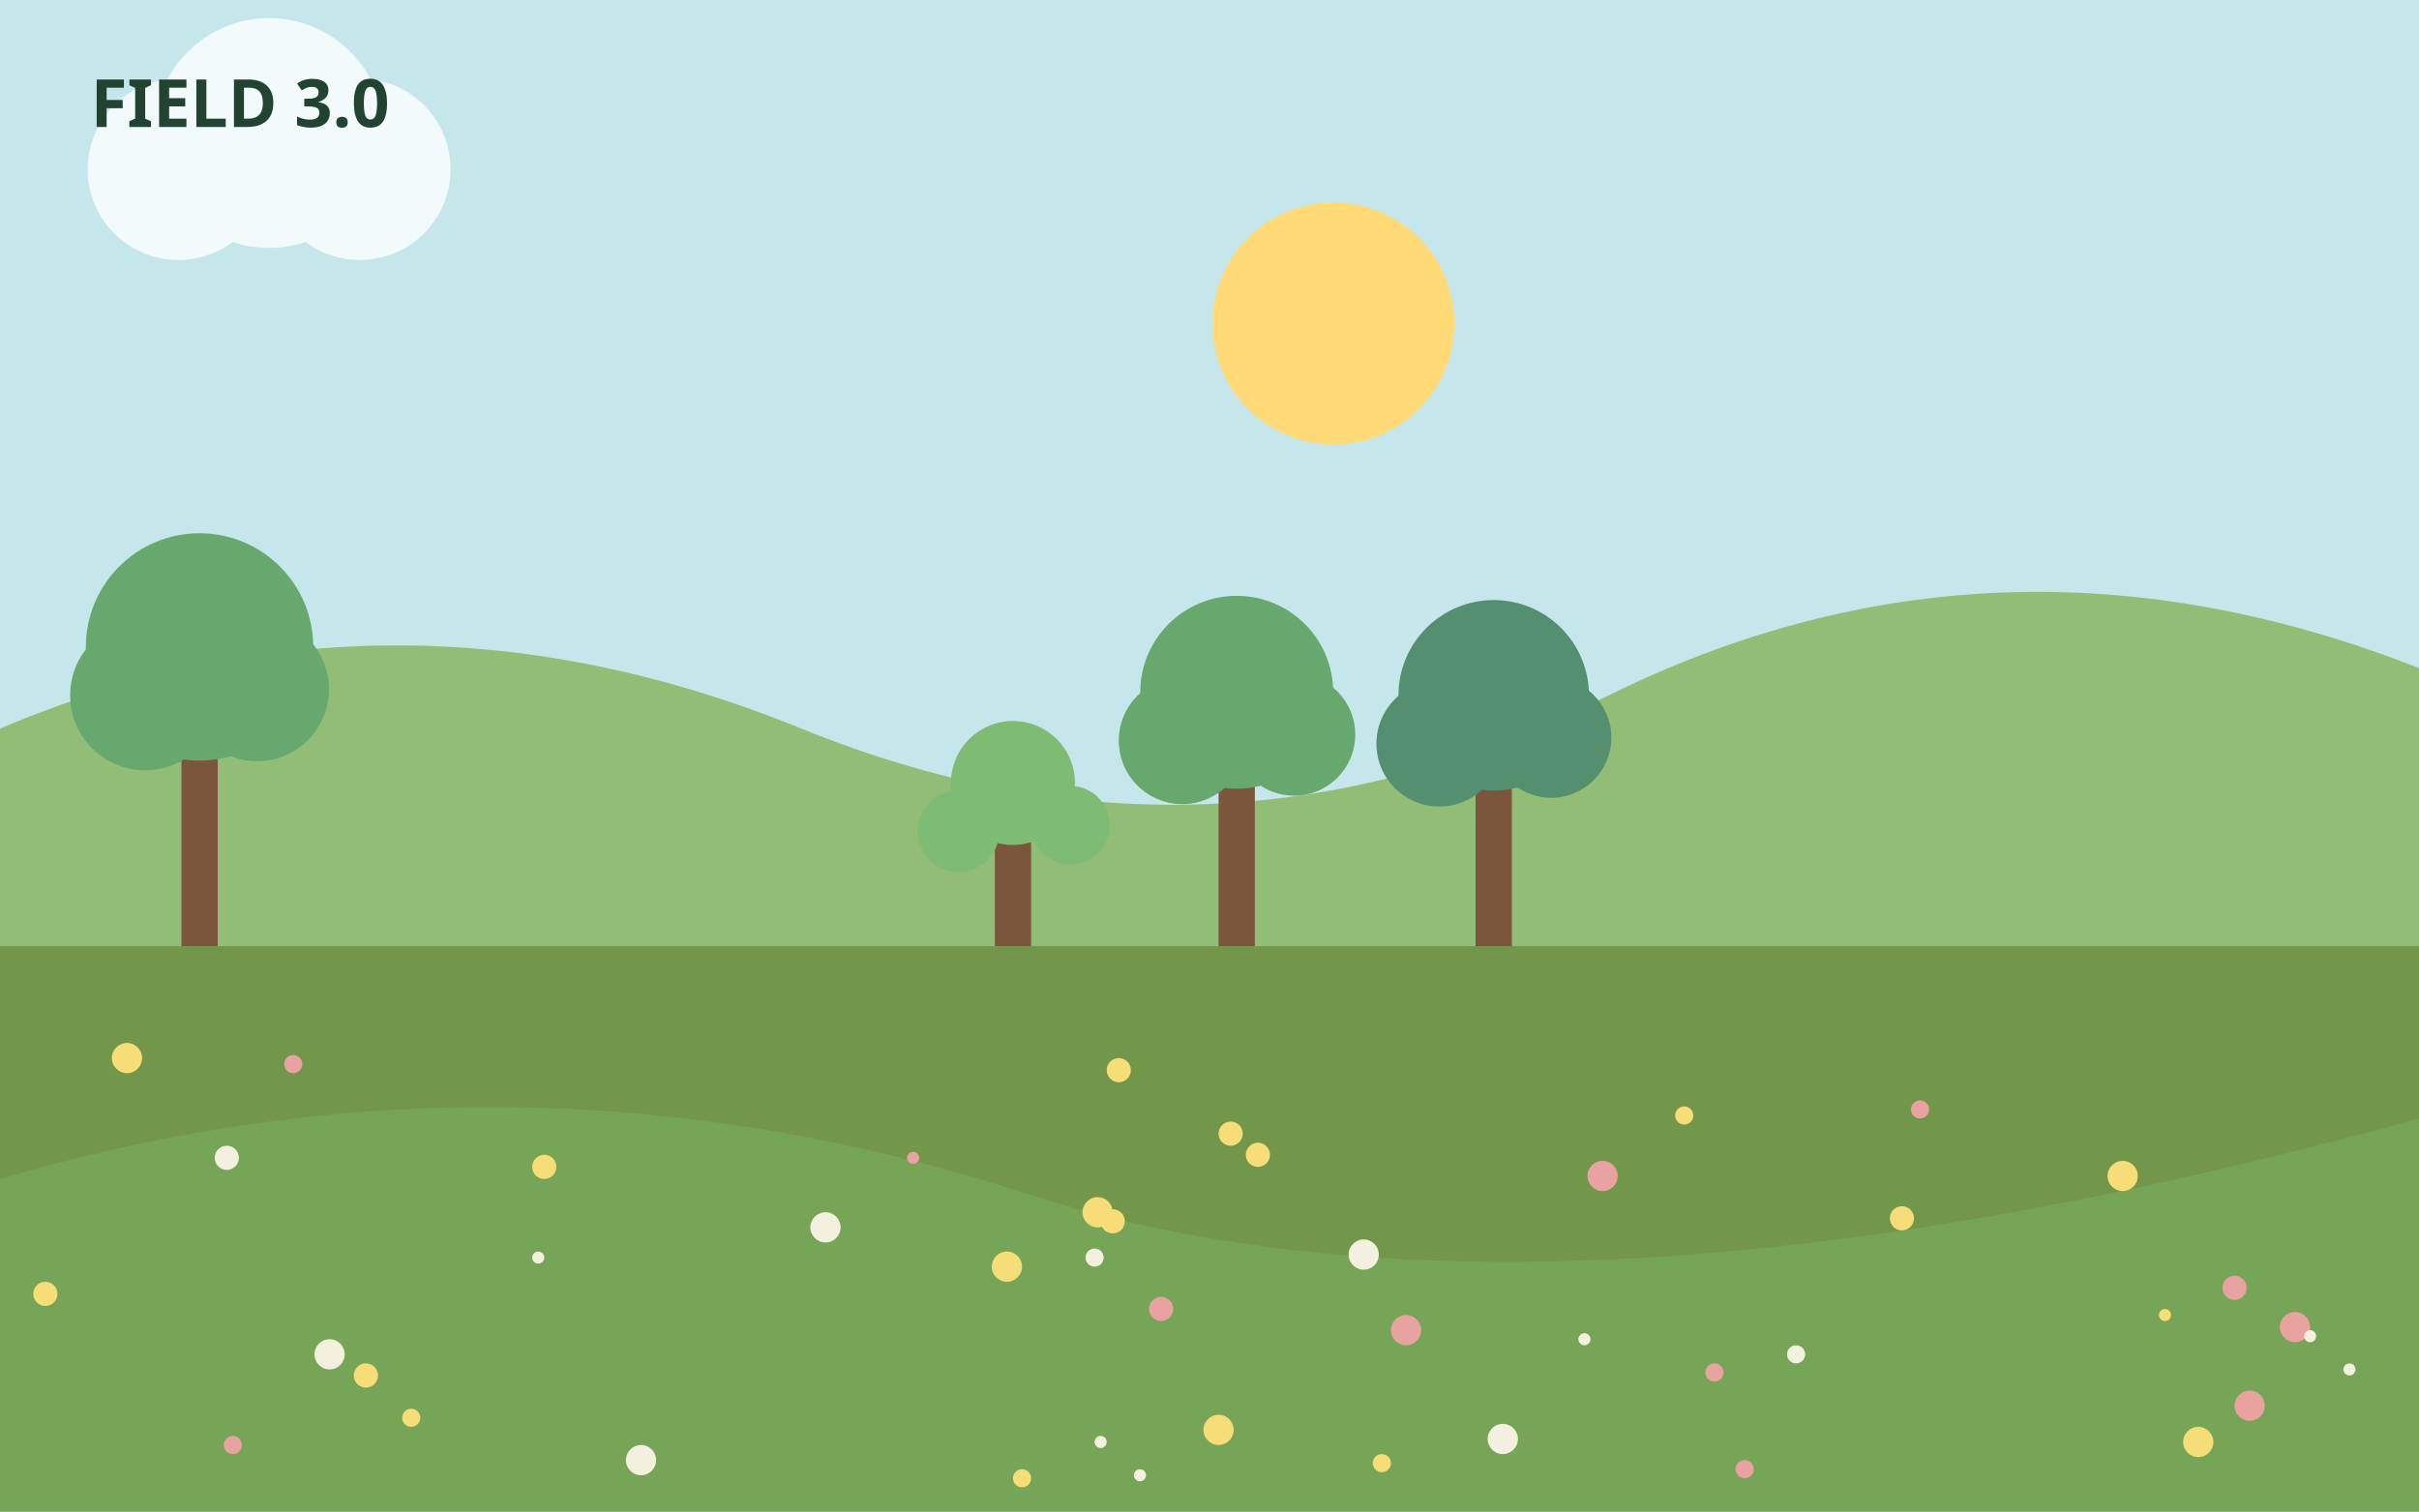
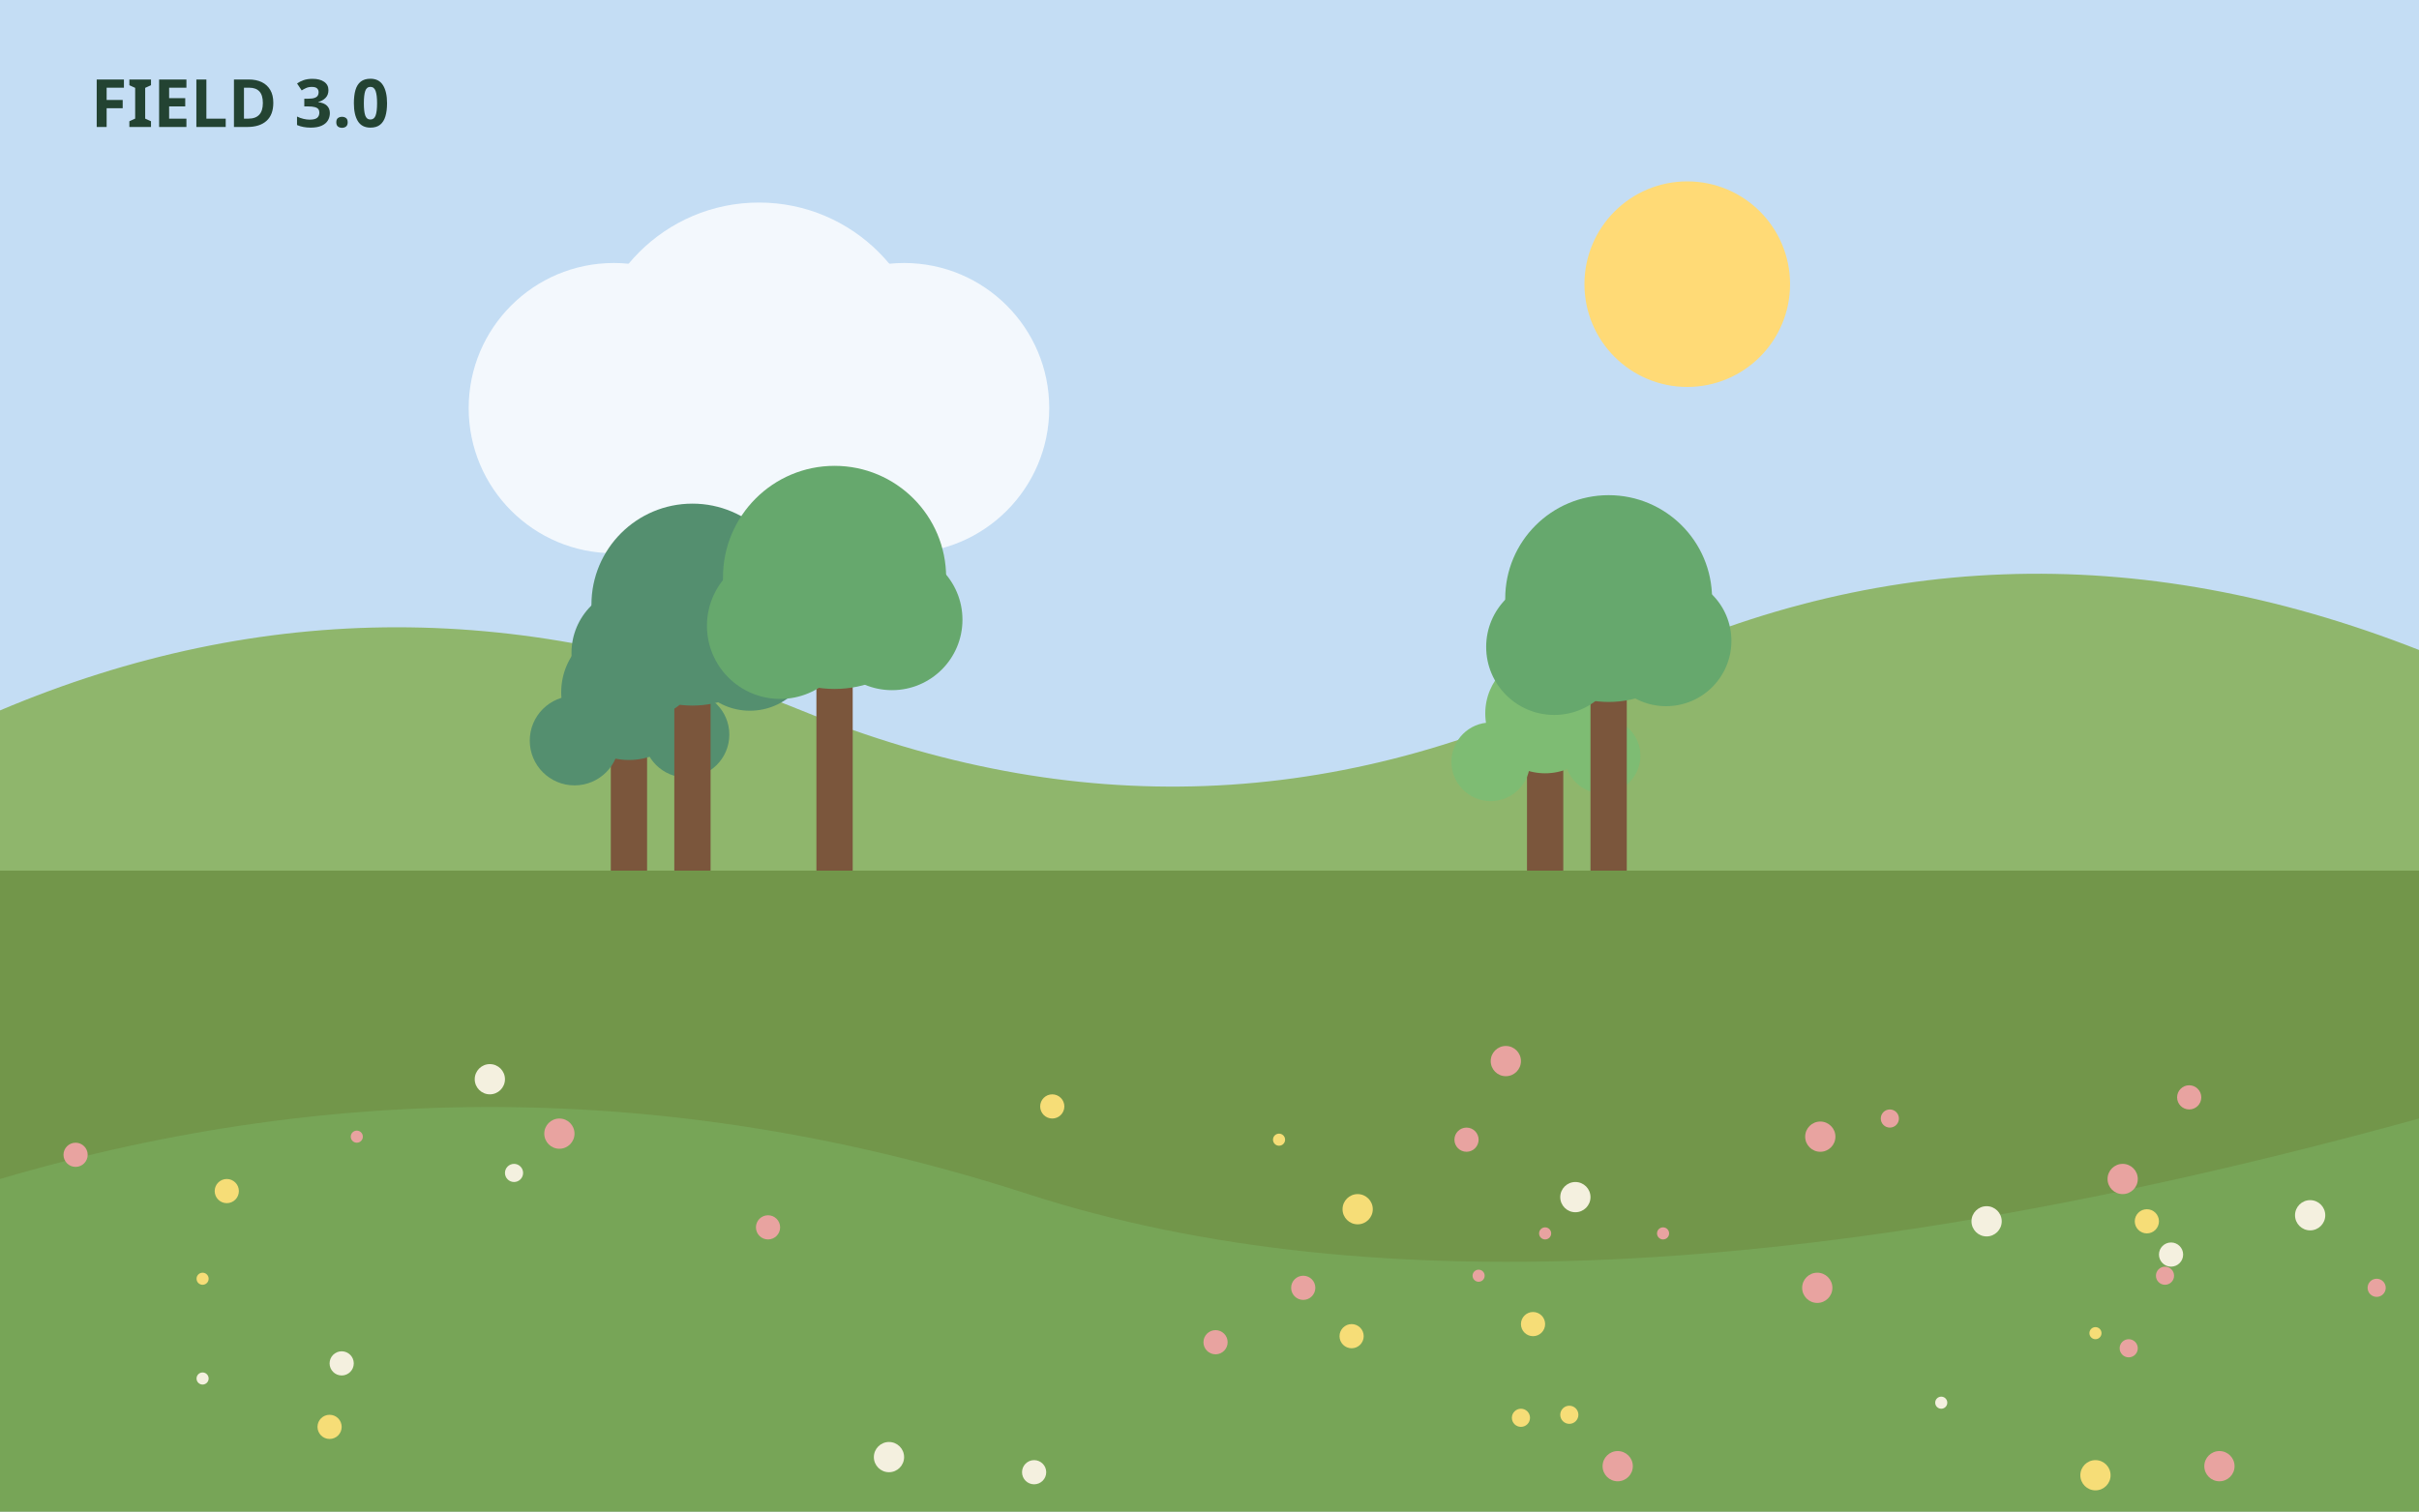
<svg xmlns="http://www.w3.org/2000/svg" width="800" height="500" viewBox="0 0 800 500">
-   <rect width="800" height="500" fill="#c5e7ec" />
-   <circle cx="441" cy="107" r="40" fill="#ffda76" />
+   <rect width="800" height="500" fill="#c4ddf4" />
+   <circle cx="558" cy="94" r="34" fill="#ffda76" />
  <g fill="#ffffff" opacity="0.8">
-     <circle cx="59" cy="56" r="30" />
-     <circle cx="89" cy="44" r="38" />
-     <circle cx="119" cy="56" r="30" />
+     <circle cx="203" cy="135" r="48" />
+     <circle cx="251" cy="123" r="56" />
+     <circle cx="299" cy="135" r="48" />
  </g>
-   <path d="M0 241 Q130 186 265 241 T530 231 T800 221 V340 H0Z" fill="#91bd76" />
-   <rect y="313" width="800" height="187" fill="#72964a" />
+   <path d="M0 235 Q130 180 265 235 T530 225 T800 215 V340 H0Z" fill="#8fb66c" />
+   <rect y="288" width="800" height="212" fill="#72964a" />
  <path d="M0 390 Q170 340 340 395 T800 370 V500 H0Z" fill="#78a95b" opacity="0.78" />
-   <rect x="60" y="214" width="12" height="99" fill="#7b563c" stroke="none" />
-   <circle cx="66" cy="214" r="37.6" fill="#66a86d" stroke="none" />
-   <circle cx="48" cy="230" r="24.8" fill="#66a86d" stroke="none" />
-   <circle cx="85" cy="228" r="23.8" fill="#66a86d" stroke="none" />
-   <rect x="329" y="259" width="12" height="54" fill="#7b563c" stroke="none" />
-   <circle cx="335" cy="259" r="20.5" fill="#7ebc73" stroke="none" />
-   <circle cx="317" cy="275" r="13.5" fill="#7ebc73" stroke="none" />
-   <circle cx="354" cy="273" r="13.0" fill="#7ebc73" stroke="none" />
-   <rect x="403" y="229" width="12" height="84" fill="#7b563c" stroke="none" />
-   <circle cx="409" cy="229" r="31.9" fill="#66a86d" stroke="none" />
-   <circle cx="391" cy="245" r="21.0" fill="#66a86d" stroke="none" />
-   <circle cx="428" cy="243" r="20.2" fill="#66a86d" stroke="none" />
-   <rect x="488" y="230" width="12" height="83" fill="#7b563c" stroke="none" />
-   <circle cx="494" cy="230" r="31.5" fill="#548f6f" stroke="none" />
-   <circle cx="476" cy="246" r="20.8" fill="#548f6f" stroke="none" />
-   <circle cx="513" cy="244" r="19.9" fill="#548f6f" stroke="none" />
-   <circle cx="180" cy="386" r="4" fill="#f6dd77" />
-   <circle cx="377" cy="488" r="2" fill="#f4f0df" />
-   <circle cx="333" cy="419" r="5" fill="#f6dd77" />
-   <circle cx="577" cy="486" r="3" fill="#e8a3a0" />
-   <circle cx="403" cy="473" r="5" fill="#f6dd77" />
-   <circle cx="451" cy="415" r="5" fill="#f4f0df" />
-   <circle cx="744" cy="465" r="5" fill="#e8a3a0" />
-   <circle cx="273" cy="406" r="5" fill="#f4f0df" />
-   <circle cx="42" cy="350" r="5" fill="#f6dd77" />
-   <circle cx="457" cy="484" r="3" fill="#f6dd77" />
-   <circle cx="727" cy="477" r="5" fill="#f6dd77" />
-   <circle cx="635" cy="367" r="3" fill="#e8a3a0" />
-   <circle cx="759" cy="439" r="5" fill="#e8a3a0" />
-   <circle cx="739" cy="426" r="4" fill="#e8a3a0" />
-   <circle cx="121" cy="455" r="4" fill="#f6dd77" />
-   <circle cx="716" cy="435" r="2" fill="#f6dd77" />
-   <circle cx="594" cy="448" r="3" fill="#f4f0df" />
-   <circle cx="363" cy="401" r="5" fill="#f6dd77" />
-   <circle cx="407" cy="375" r="4" fill="#f6dd77" />
-   <circle cx="364" cy="477" r="2" fill="#f4f0df" />
-   <circle cx="77" cy="478" r="3" fill="#e8a3a0" />
-   <circle cx="302" cy="383" r="2" fill="#e8a3a0" />
-   <circle cx="97" cy="352" r="3" fill="#e8a3a0" />
-   <circle cx="764" cy="442" r="2" fill="#f4f0df" />
-   <circle cx="75" cy="383" r="4" fill="#f4f0df" />
-   <circle cx="702" cy="389" r="5" fill="#f6dd77" />
-   <circle cx="465" cy="440" r="5" fill="#e8a3a0" />
-   <circle cx="629" cy="403" r="4" fill="#f6dd77" />
-   <circle cx="370" cy="354" r="4" fill="#f6dd77" />
-   <circle cx="530" cy="389" r="5" fill="#e8a3a0" />
-   <circle cx="212" cy="483" r="5" fill="#f4f0df" />
-   <circle cx="15" cy="428" r="4" fill="#f6dd77" />
-   <circle cx="338" cy="489" r="3" fill="#f6dd77" />
-   <circle cx="136" cy="469" r="3" fill="#f6dd77" />
-   <circle cx="524" cy="443" r="2" fill="#f4f0df" />
-   <circle cx="557" cy="369" r="3" fill="#f6dd77" />
-   <circle cx="777" cy="453" r="2" fill="#f4f0df" />
-   <circle cx="109" cy="448" r="5" fill="#f4f0df" />
-   <circle cx="178" cy="416" r="2" fill="#f4f0df" />
-   <circle cx="362" cy="416" r="3" fill="#f4f0df" />
-   <circle cx="567" cy="454" r="3" fill="#e8a3a0" />
-   <circle cx="384" cy="433" r="4" fill="#e8a3a0" />
-   <circle cx="416" cy="382" r="4" fill="#f6dd77" />
-   <circle cx="497" cy="476" r="5" fill="#f4f0df" />
-   <circle cx="368" cy="404" r="4" fill="#f6dd77" />
+   <rect x="202" y="229" width="12" height="59" fill="#7b563c" stroke="none" />
+   <circle cx="208" cy="229" r="22.4" fill="#548f6f" stroke="none" />
+   <circle cx="190" cy="245" r="14.8" fill="#548f6f" stroke="none" />
+   <circle cx="227" cy="243" r="14.2" fill="#548f6f" stroke="none" />
+   <rect x="223" y="200" width="12" height="88" fill="#7b563c" stroke="none" />
+   <circle cx="229" cy="200" r="33.4" fill="#548f6f" stroke="none" />
+   <circle cx="211" cy="216" r="22.0" fill="#548f6f" stroke="none" />
+   <circle cx="248" cy="214" r="21.1" fill="#548f6f" stroke="none" />
+   <rect x="270" y="191" width="12" height="97" fill="#7b563c" stroke="none" />
+   <circle cx="276" cy="191" r="36.9" fill="#66a86d" stroke="none" />
+   <circle cx="258" cy="207" r="24.2" fill="#66a86d" stroke="none" />
+   <circle cx="295" cy="205" r="23.3" fill="#66a86d" stroke="none" />
+   <rect x="505" y="236" width="12" height="52" fill="#7b563c" stroke="none" />
+   <circle cx="511" cy="236" r="19.8" fill="#7ebc73" stroke="none" />
+   <circle cx="493" cy="252" r="13.0" fill="#7ebc73" stroke="none" />
+   <circle cx="530" cy="250" r="12.5" fill="#7ebc73" stroke="none" />
+   <rect x="526" y="198" width="12" height="90" fill="#7b563c" stroke="none" />
+   <circle cx="532" cy="198" r="34.2" fill="#66a86d" stroke="none" />
+   <circle cx="514" cy="214" r="22.5" fill="#66a86d" stroke="none" />
+   <circle cx="551" cy="212" r="21.6" fill="#66a86d" stroke="none" />
+   <circle cx="511" cy="408" r="2" fill="#e8a3a0" />
+   <circle cx="489" cy="422" r="2" fill="#e8a3a0" />
+   <circle cx="642" cy="464" r="2" fill="#f4f0df" />
+   <circle cx="485" cy="377" r="4" fill="#e8a3a0" />
+   <circle cx="550" cy="408" r="2" fill="#e8a3a0" />
+   <circle cx="498" cy="351" r="5" fill="#e8a3a0" />
+   <circle cx="734" cy="485" r="5" fill="#e8a3a0" />
+   <circle cx="519" cy="468" r="3" fill="#f6dd77" />
+   <circle cx="402" cy="444" r="4" fill="#e8a3a0" />
+   <circle cx="724" cy="363" r="4" fill="#e8a3a0" />
+   <circle cx="185" cy="375" r="5" fill="#e8a3a0" />
+   <circle cx="113" cy="451" r="4" fill="#f4f0df" />
+   <circle cx="625" cy="370" r="3" fill="#e8a3a0" />
+   <circle cx="348" cy="366" r="4" fill="#f6dd77" />
+   <circle cx="693" cy="488" r="5" fill="#f6dd77" />
+   <circle cx="162" cy="357" r="5" fill="#f4f0df" />
+   <circle cx="702" cy="390" r="5" fill="#e8a3a0" />
+   <circle cx="521" cy="396" r="5" fill="#f4f0df" />
+   <circle cx="704" cy="446" r="3" fill="#e8a3a0" />
+   <circle cx="75" cy="394" r="4" fill="#f6dd77" />
+   <circle cx="431" cy="426" r="4" fill="#e8a3a0" />
+   <circle cx="109" cy="472" r="4" fill="#f6dd77" />
+   <circle cx="294" cy="482" r="5" fill="#f4f0df" />
+   <circle cx="25" cy="382" r="4" fill="#e8a3a0" />
+   <circle cx="764" cy="402" r="5" fill="#f4f0df" />
+   <circle cx="449" cy="400" r="5" fill="#f6dd77" />
+   <circle cx="710" cy="404" r="4" fill="#f6dd77" />
+   <circle cx="602" cy="376" r="5" fill="#e8a3a0" />
+   <circle cx="118" cy="376" r="2" fill="#e8a3a0" />
+   <circle cx="601" cy="426" r="5" fill="#e8a3a0" />
+   <circle cx="718" cy="415" r="4" fill="#f4f0df" />
+   <circle cx="342" cy="487" r="4" fill="#f4f0df" />
+   <circle cx="170" cy="388" r="3" fill="#f4f0df" />
+   <circle cx="67" cy="423" r="2" fill="#f6dd77" />
+   <circle cx="503" cy="469" r="3" fill="#f6dd77" />
+   <circle cx="254" cy="406" r="4" fill="#e8a3a0" />
+   <circle cx="786" cy="426" r="3" fill="#e8a3a0" />
+   <circle cx="507" cy="438" r="4" fill="#f6dd77" />
+   <circle cx="657" cy="404" r="5" fill="#f4f0df" />
+   <circle cx="535" cy="485" r="5" fill="#e8a3a0" />
+   <circle cx="423" cy="377" r="2" fill="#f6dd77" />
+   <circle cx="693" cy="441" r="2" fill="#f6dd77" />
+   <circle cx="447" cy="442" r="4" fill="#f6dd77" />
+   <circle cx="67" cy="456" r="2" fill="#f4f0df" />
+   <circle cx="716" cy="422" r="3" fill="#e8a3a0" />
  <text x="30" y="42" fill="#234332" font-family="sans-serif" font-size="22" font-weight="700">FIELD 3.0</text>
</svg>
